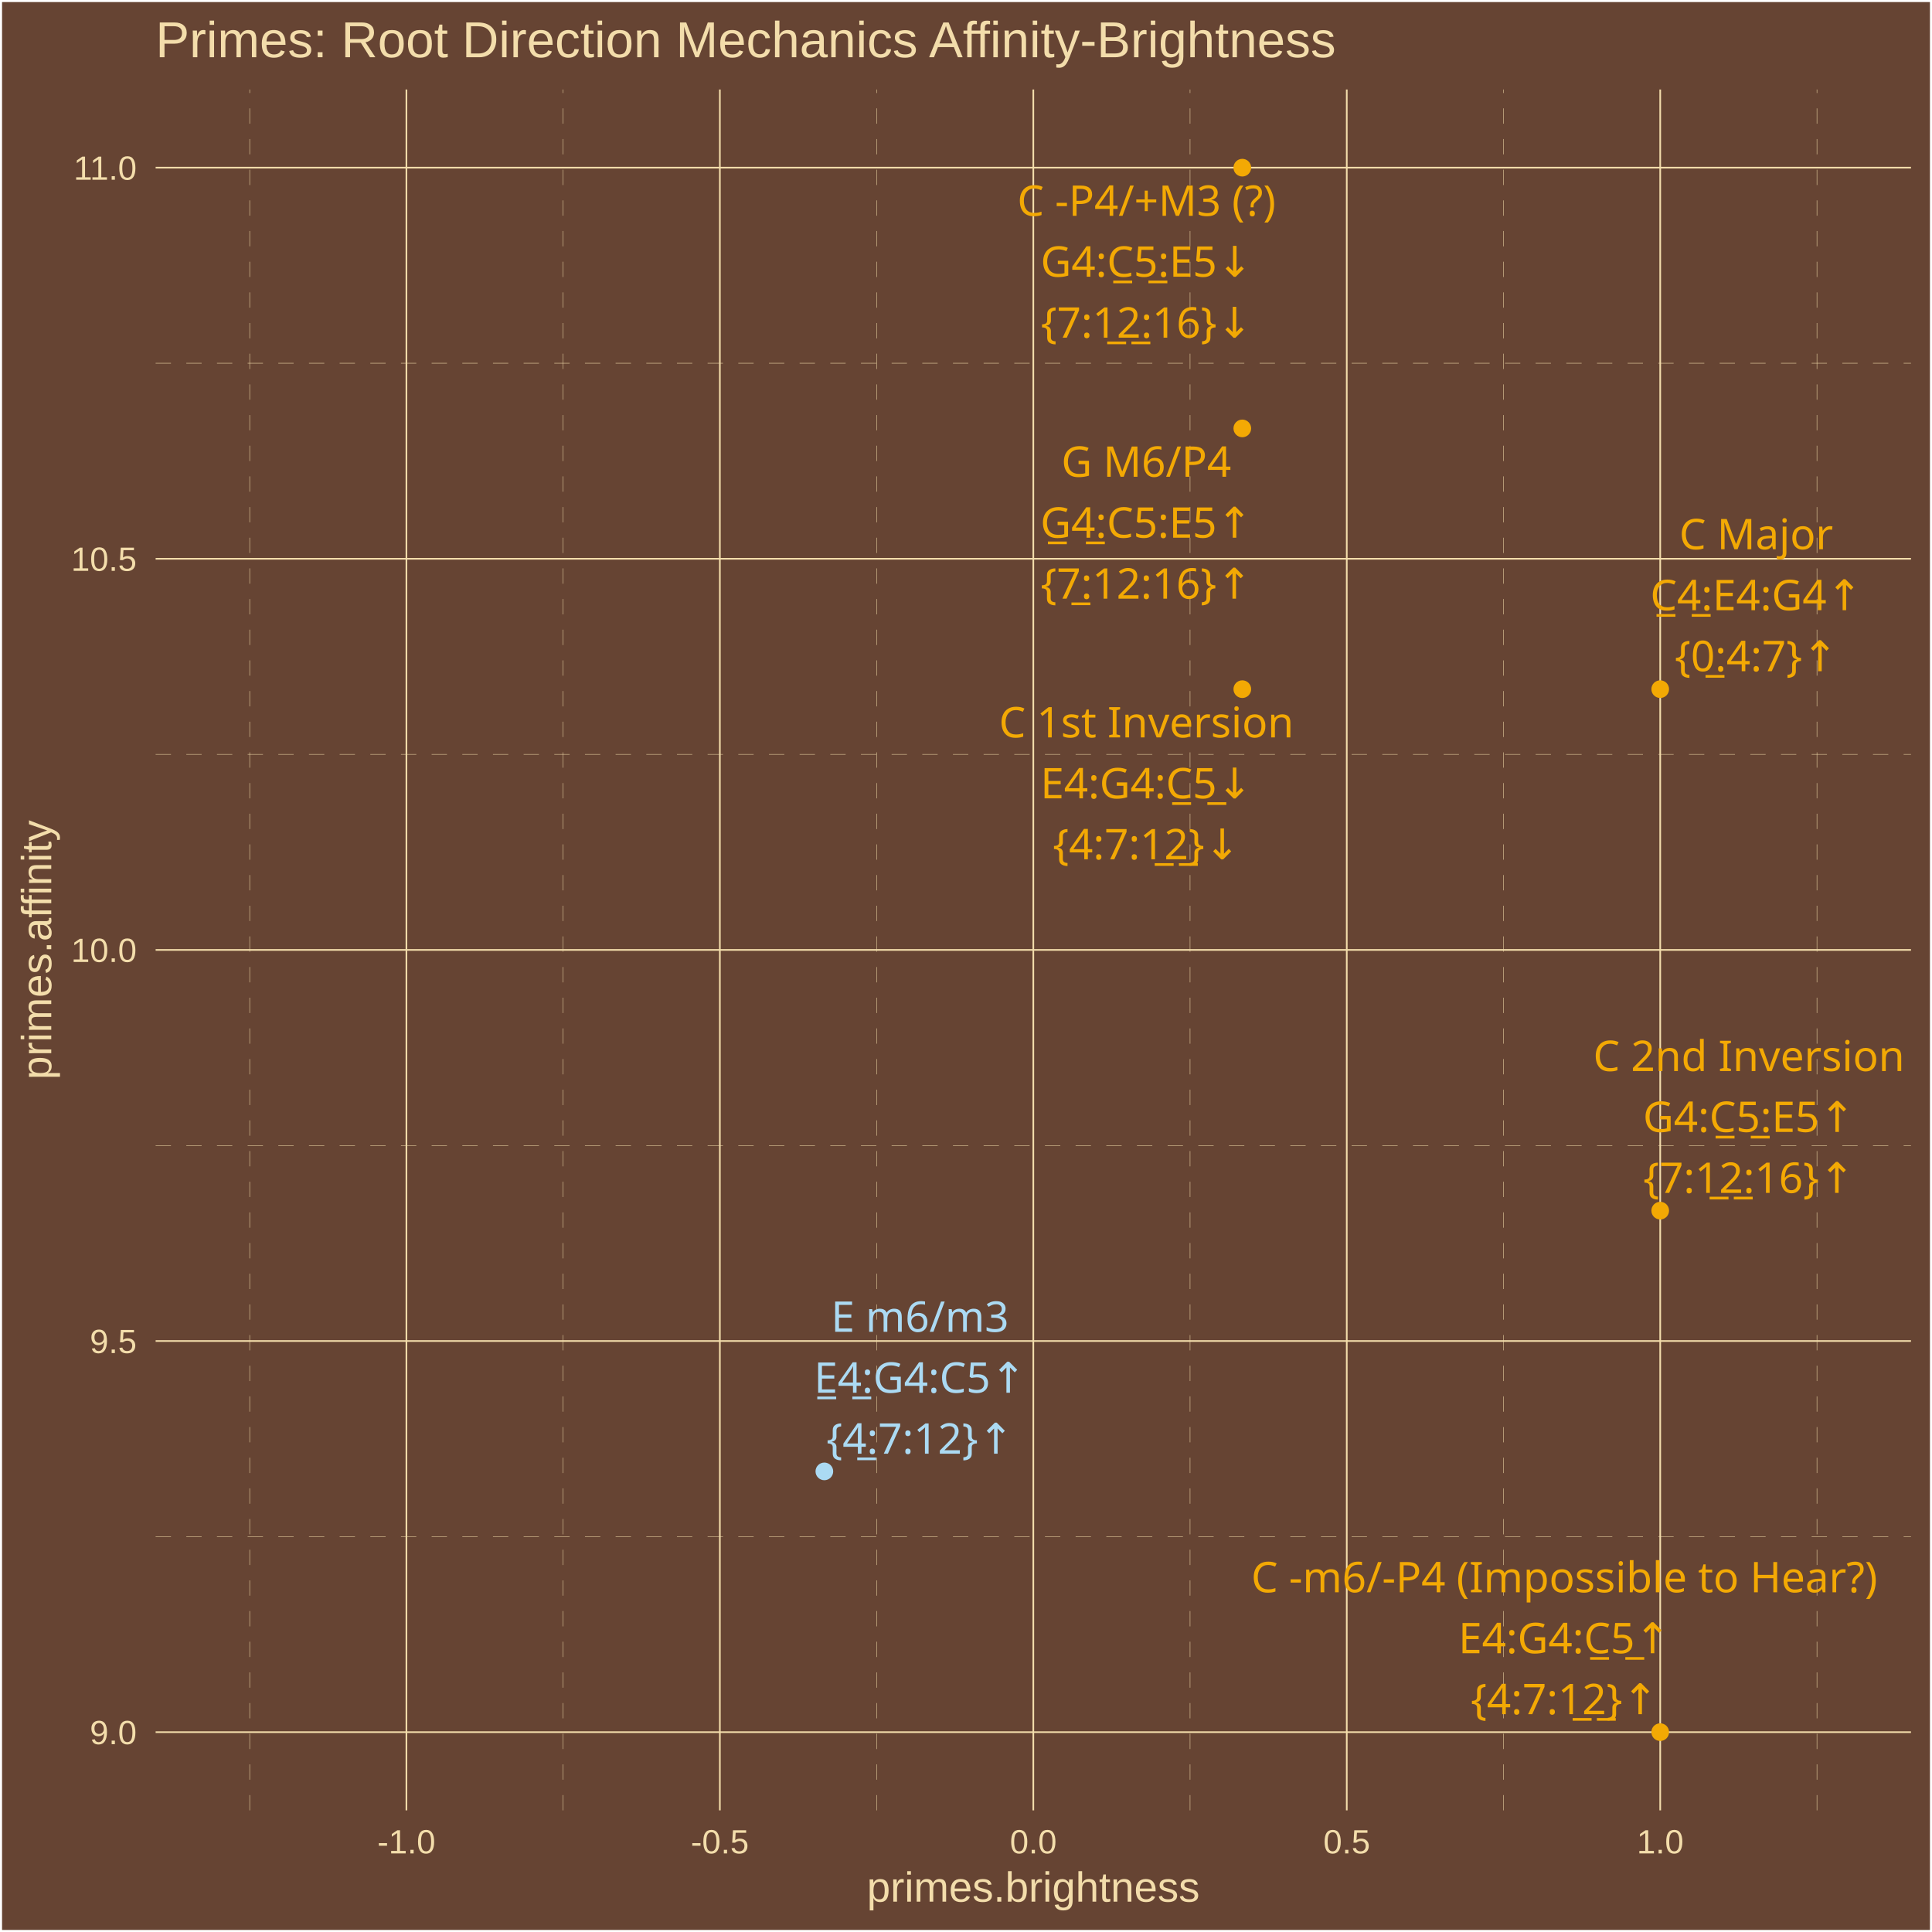
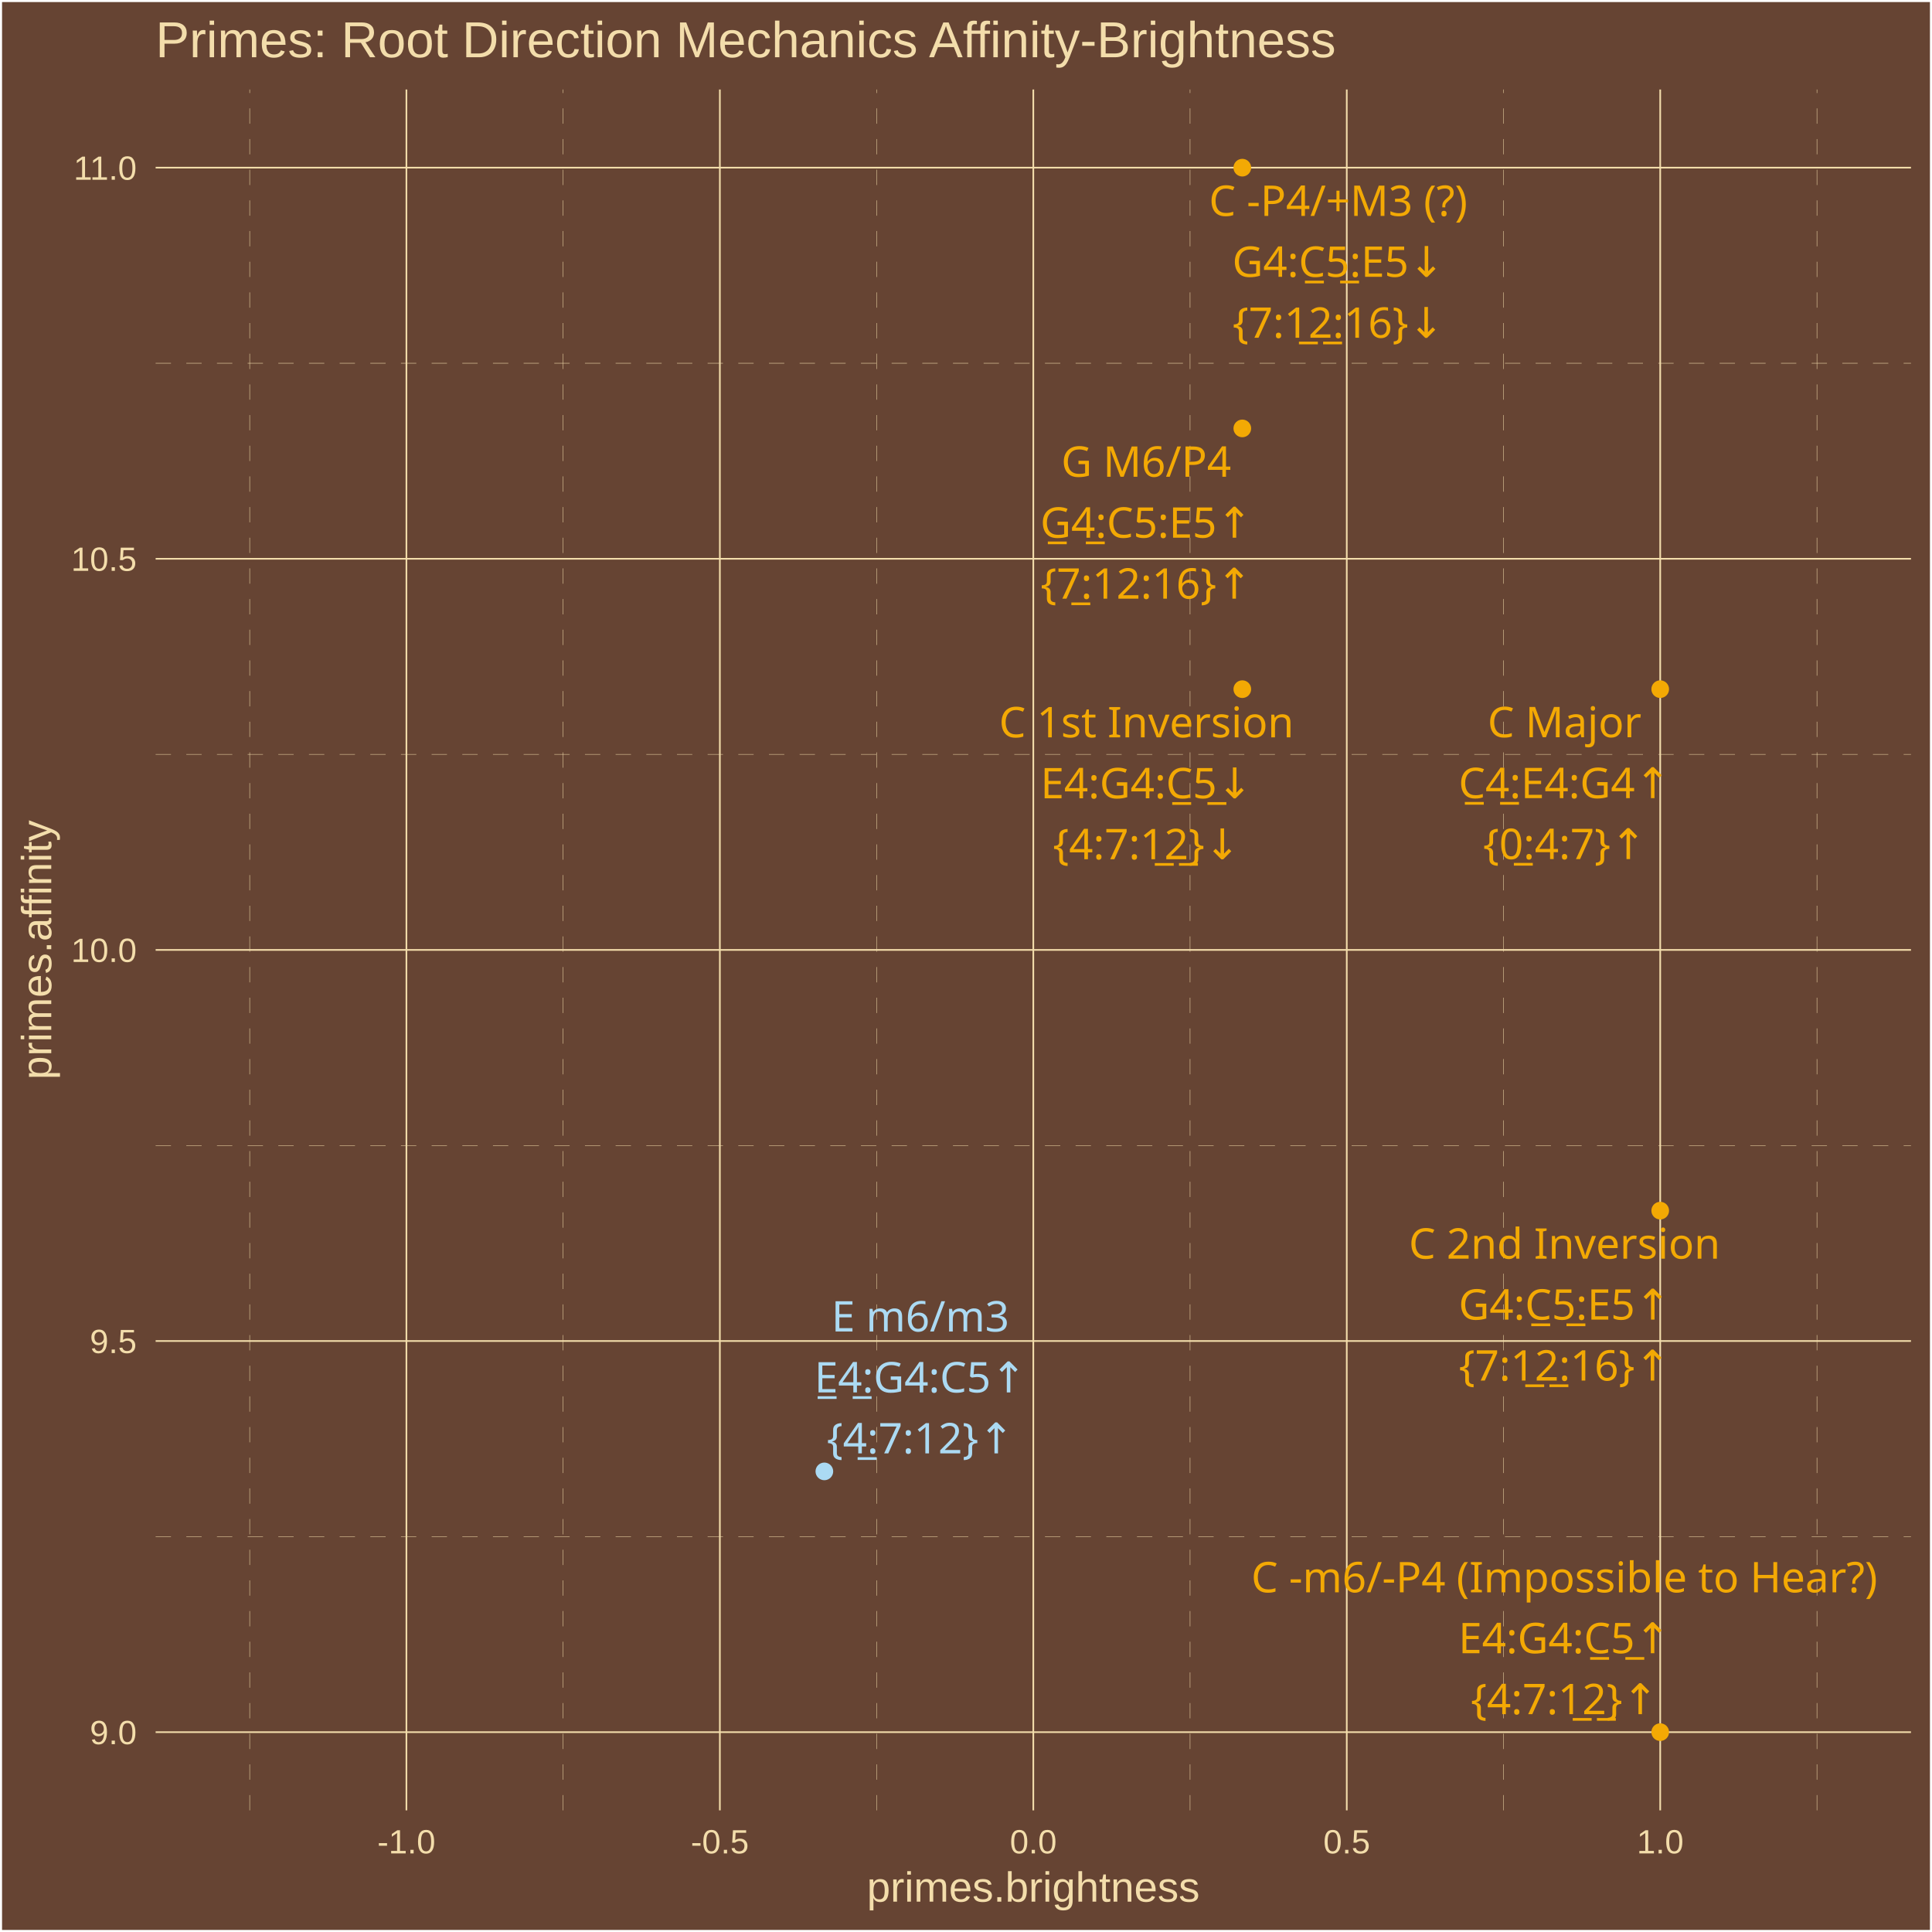
<svg xmlns="http://www.w3.org/2000/svg" class="svglite" width="504.00pt" height="504.00pt" viewBox="0 0 504.00 504.00">
  <defs>
    <style type="text/css">
    .svglite line, .svglite polyline, .svglite polygon, .svglite path, .svglite rect, .svglite circle {
      fill: none;
      stroke: #000000;
      stroke-linecap: round;
      stroke-linejoin: round;
      stroke-miterlimit: 10.00;
    }
    .svglite text {
      white-space: pre;
    }
  </style>
  </defs>
  <rect width="100%" height="100%" style="stroke: none; fill: #664433;" />
  <defs>
    <clipPath id="cpMC4wMHw1MDQuMDB8MC4wMHw1MDQuMDA=">
      <rect x="0.00" y="0.00" width="504.00" height="504.00" />
    </clipPath>
  </defs>
  <g clip-path="url(#cpMC4wMHw1MDQuMDB8MC4wMHw1MDQuMDA=)">
    <rect x="0.00" y="-0" width="504.00" height="504.00" style="stroke-width: 1.07; stroke: #FFFFFF; fill: #664433;" />
  </g>
  <defs>
    <clipPath id="cpNDAuNjB8NDk4LjUyfDIzLjM0fDQ3Mi4yNw==">
      <rect x="40.60" y="23.34" width="457.92" height="448.93" />
    </clipPath>
  </defs>
  <g clip-path="url(#cpNDAuNjB8NDk4LjUyfDIzLjM0fDQ3Mi4yNw==)">
    <rect x="40.60" y="23.34" width="457.92" height="448.93" style="stroke-width: 1.07; stroke: none; fill: #664433;" />
    <polyline points="40.60,400.85 498.52,400.85 " style="stroke-width: 0.11; stroke: #F3DDAB; stroke-dasharray: 4.00,4.00; stroke-linecap: butt;" />
    <polyline points="40.60,298.82 498.52,298.82 " style="stroke-width: 0.11; stroke: #F3DDAB; stroke-dasharray: 4.00,4.00; stroke-linecap: butt;" />
    <polyline points="40.60,196.79 498.52,196.79 " style="stroke-width: 0.11; stroke: #F3DDAB; stroke-dasharray: 4.00,4.00; stroke-linecap: butt;" />
    <polyline points="40.60,94.76 498.52,94.76 " style="stroke-width: 0.11; stroke: #F3DDAB; stroke-dasharray: 4.00,4.00; stroke-linecap: butt;" />
    <polyline points="65.14,472.27 65.14,23.34 " style="stroke-width: 0.11; stroke: #F3DDAB; stroke-dasharray: 4.00,4.00; stroke-linecap: butt;" />
    <polyline points="146.91,472.27 146.91,23.34 " style="stroke-width: 0.11; stroke: #F3DDAB; stroke-dasharray: 4.00,4.00; stroke-linecap: butt;" />
    <polyline points="228.68,472.27 228.68,23.34 " style="stroke-width: 0.11; stroke: #F3DDAB; stroke-dasharray: 4.00,4.00; stroke-linecap: butt;" />
    <polyline points="310.45,472.27 310.45,23.34 " style="stroke-width: 0.11; stroke: #F3DDAB; stroke-dasharray: 4.00,4.00; stroke-linecap: butt;" />
    <polyline points="392.22,472.27 392.22,23.34 " style="stroke-width: 0.11; stroke: #F3DDAB; stroke-dasharray: 4.00,4.00; stroke-linecap: butt;" />
    <polyline points="473.99,472.27 473.99,23.34 " style="stroke-width: 0.11; stroke: #F3DDAB; stroke-dasharray: 4.00,4.00; stroke-linecap: butt;" />
    <polyline points="40.60,451.86 498.52,451.86 " style="stroke-width: 0.43; stroke: #F3DDAB; stroke-linecap: butt;" />
    <polyline points="40.60,349.83 498.52,349.83 " style="stroke-width: 0.43; stroke: #F3DDAB; stroke-linecap: butt;" />
    <polyline points="40.60,247.80 498.52,247.80 " style="stroke-width: 0.43; stroke: #F3DDAB; stroke-linecap: butt;" />
    <polyline points="40.60,145.77 498.52,145.77 " style="stroke-width: 0.43; stroke: #F3DDAB; stroke-linecap: butt;" />
    <polyline points="40.60,43.74 498.52,43.74 " style="stroke-width: 0.43; stroke: #F3DDAB; stroke-linecap: butt;" />
    <polyline points="106.02,472.27 106.02,23.34 " style="stroke-width: 0.43; stroke: #F3DDAB; stroke-linecap: butt;" />
    <polyline points="187.79,472.27 187.79,23.34 " style="stroke-width: 0.43; stroke: #F3DDAB; stroke-linecap: butt;" />
    <polyline points="269.56,472.27 269.56,23.34 " style="stroke-width: 0.43; stroke: #F3DDAB; stroke-linecap: butt;" />
    <polyline points="351.33,472.27 351.33,23.34 " style="stroke-width: 0.43; stroke: #F3DDAB; stroke-linecap: butt;" />
    <polyline points="433.10,472.27 433.10,23.34 " style="stroke-width: 0.43; stroke: #F3DDAB; stroke-linecap: butt;" />
    <circle cx="433.10" cy="179.78" r="1.95" style="stroke-width: 0.71; stroke: #F3A904; fill: #F3A904;" />
    <circle cx="215.05" cy="383.84" r="1.95" style="stroke-width: 0.71; stroke: #ABDAF3; fill: #ABDAF3;" />
    <circle cx="324.08" cy="179.78" r="1.95" style="stroke-width: 0.71; stroke: #F3A904; fill: #F3A904;" />
    <circle cx="324.08" cy="111.76" r="1.95" style="stroke-width: 0.71; stroke: #F3A904; fill: #F3A904;" />
    <circle cx="433.10" cy="315.82" r="1.95" style="stroke-width: 0.71; stroke: #F3A904; fill: #F3A904;" />
    <circle cx="324.08" cy="43.74" r="1.95" style="stroke-width: 0.71; stroke: #F3A904; fill: #F3A904;" />
    <circle cx="433.10" cy="451.86" r="1.95" style="stroke-width: 0.71; stroke: #F3A904; fill: #F3A904;" />
-     <text x="458.13" y="143.29" text-anchor="middle" style="font-size: 11.04px;fill: #F3A904; font-family: &quot;Arial Unicode MS&quot;;" textLength="38.61px" lengthAdjust="spacingAndGlyphs">C Major</text>
-     <text x="458.13" y="159.19" text-anchor="middle" style="font-size: 11.04px;fill: #F3A904; font-family: &quot;Arial Unicode MS&quot;;" textLength="56.30px" lengthAdjust="spacingAndGlyphs">C̲4̲:E4:G4↑</text>
-     <text x="458.13" y="175.09" text-anchor="middle" style="font-size: 11.04px;fill: #F3A904; font-family: &quot;Arial Unicode MS&quot;;" textLength="39.77px" lengthAdjust="spacingAndGlyphs">{0̲:4:7}↑</text>
-     <text x="239.99" y="347.43" text-anchor="middle" style="font-size: 11.04px;fill: #ABDAF3; font-family: &quot;Arial Unicode MS&quot;;" textLength="44.14px" lengthAdjust="spacingAndGlyphs">E m6/m3</text>
-     <text x="239.99" y="363.32" text-anchor="middle" style="font-size: 11.04px;fill: #ABDAF3; font-family: &quot;Arial Unicode MS&quot;;" textLength="56.30px" lengthAdjust="spacingAndGlyphs">E̲4̲:G4:C5↑</text>
-     <text x="239.99" y="379.22" text-anchor="middle" style="font-size: 11.04px;fill: #ABDAF3; font-family: &quot;Arial Unicode MS&quot;;" textLength="45.91px" lengthAdjust="spacingAndGlyphs">{4̲:7:12}↑</text>
-     <text x="299.05" y="192.37" text-anchor="middle" style="font-size: 11.04px;fill: #F3A904; font-family: &quot;Arial Unicode MS&quot;;" textLength="73.57px" lengthAdjust="spacingAndGlyphs">C 1st Inversion</text>
-     <text x="299.05" y="208.27" text-anchor="middle" style="font-size: 11.04px;fill: #F3A904; font-family: &quot;Arial Unicode MS&quot;;" textLength="56.30px" lengthAdjust="spacingAndGlyphs">E4:G4:C̲5̲↓</text>
-     <text x="299.05" y="224.17" text-anchor="middle" style="font-size: 11.04px;fill: #F3A904; font-family: &quot;Arial Unicode MS&quot;;" textLength="45.91px" lengthAdjust="spacingAndGlyphs">{4:7:1̲2̲}↓</text>
-     <text x="299.03" y="124.38" text-anchor="middle" style="font-size: 11.04px;fill: #F3A904; font-family: &quot;Arial Unicode MS&quot;;" textLength="43.53px" lengthAdjust="spacingAndGlyphs">G M6/P4</text>
-     <text x="299.03" y="140.27" text-anchor="middle" style="font-size: 11.04px;fill: #F3A904; font-family: &quot;Arial Unicode MS&quot;;" textLength="56.30px" lengthAdjust="spacingAndGlyphs">G̲4̲:C5:E5↑</text>
-     <text x="299.03" y="156.17" text-anchor="middle" style="font-size: 11.04px;fill: #F3A904; font-family: &quot;Arial Unicode MS&quot;;" textLength="52.04px" lengthAdjust="spacingAndGlyphs">{7̲:12:16}↑</text>
-     <text x="456.23" y="279.40" text-anchor="middle" style="font-size: 11.04px;fill: #F3A904; font-family: &quot;Arial Unicode MS&quot;;" textLength="77.26px" lengthAdjust="spacingAndGlyphs">C 2nd Inversion</text>
-     <text x="456.23" y="295.29" text-anchor="middle" style="font-size: 11.04px;fill: #F3A904; font-family: &quot;Arial Unicode MS&quot;;" textLength="56.30px" lengthAdjust="spacingAndGlyphs">G4:C̲5̲:E5↑</text>
-     <text x="456.23" y="311.19" text-anchor="middle" style="font-size: 11.04px;fill: #F3A904; font-family: &quot;Arial Unicode MS&quot;;" textLength="52.04px" lengthAdjust="spacingAndGlyphs">{7:1̲2̲:16}↑</text>
-     <text x="299.09" y="56.30" text-anchor="middle" style="font-size: 11.04px;fill: #F3A904; font-family: &quot;Arial Unicode MS&quot;;" textLength="69.57px" lengthAdjust="spacingAndGlyphs">C -P4/+M3 (?)</text>
-     <text x="299.09" y="72.19" text-anchor="middle" style="font-size: 11.04px;fill: #F3A904; font-family: &quot;Arial Unicode MS&quot;;" textLength="56.30px" lengthAdjust="spacingAndGlyphs">G4:C̲5̲:E5↓</text>
-     <text x="299.09" y="88.09" text-anchor="middle" style="font-size: 11.04px;fill: #F3A904; font-family: &quot;Arial Unicode MS&quot;;" textLength="52.04px" lengthAdjust="spacingAndGlyphs">{7:1̲2̲:16}↓</text>
-     <text x="408.08" y="415.38" text-anchor="middle" style="font-size: 11.04px;fill: #F3A904; font-family: &quot;Arial Unicode MS&quot;;" textLength="158.76px" lengthAdjust="spacingAndGlyphs">C -m6/-P4 (Impossible to Hear?)</text>
-     <text x="408.08" y="431.28" text-anchor="middle" style="font-size: 11.04px;fill: #F3A904; font-family: &quot;Arial Unicode MS&quot;;" textLength="56.30px" lengthAdjust="spacingAndGlyphs">E4:G4:C̲5̲↑</text>
-     <text x="408.08" y="447.18" text-anchor="middle" style="font-size: 11.04px;fill: #F3A904; font-family: &quot;Arial Unicode MS&quot;;" textLength="45.91px" lengthAdjust="spacingAndGlyphs">{4:7:1̲2̲}↑</text>
+     <text x="408.13" y="192.32" text-anchor="middle" style="font-size: 11.04px;fill: #F3A904; font-family: &quot;Arial Unicode MS&quot;;" textLength="38.61px" lengthAdjust="spacingAndGlyphs">C Major</text>
+     <text x="408.13" y="208.21" text-anchor="middle" style="font-size: 11.04px;fill: #F3A904; font-family: &quot;Arial Unicode MS&quot;;" textLength="56.30px" lengthAdjust="spacingAndGlyphs">C̲4̲:E4:G4↑</text>
+     <text x="408.13" y="224.11" text-anchor="middle" style="font-size: 11.04px;fill: #F3A904; font-family: &quot;Arial Unicode MS&quot;;" textLength="39.77px" lengthAdjust="spacingAndGlyphs">{0̲:4:7}↑</text>
+     <text x="240.09" y="347.35" text-anchor="middle" style="font-size: 11.04px;fill: #ABDAF3; font-family: &quot;Arial Unicode MS&quot;;" textLength="44.14px" lengthAdjust="spacingAndGlyphs">E m6/m3</text>
+     <text x="240.09" y="363.24" text-anchor="middle" style="font-size: 11.04px;fill: #ABDAF3; font-family: &quot;Arial Unicode MS&quot;;" textLength="56.30px" lengthAdjust="spacingAndGlyphs">E̲4̲:G4:C5↑</text>
+     <text x="240.09" y="379.14" text-anchor="middle" style="font-size: 11.04px;fill: #ABDAF3; font-family: &quot;Arial Unicode MS&quot;;" textLength="45.91px" lengthAdjust="spacingAndGlyphs">{4̲:7:12}↑</text>
+     <text x="299.07" y="192.35" text-anchor="middle" style="font-size: 11.04px;fill: #F3A904; font-family: &quot;Arial Unicode MS&quot;;" textLength="73.57px" lengthAdjust="spacingAndGlyphs">C 1st Inversion</text>
+     <text x="299.07" y="208.25" text-anchor="middle" style="font-size: 11.04px;fill: #F3A904; font-family: &quot;Arial Unicode MS&quot;;" textLength="56.30px" lengthAdjust="spacingAndGlyphs">E4:G4:C̲5̲↓</text>
+     <text x="299.07" y="224.15" text-anchor="middle" style="font-size: 11.04px;fill: #F3A904; font-family: &quot;Arial Unicode MS&quot;;" textLength="45.91px" lengthAdjust="spacingAndGlyphs">{4:7:1̲2̲}↓</text>
+     <text x="299.01" y="124.37" text-anchor="middle" style="font-size: 11.04px;fill: #F3A904; font-family: &quot;Arial Unicode MS&quot;;" textLength="43.53px" lengthAdjust="spacingAndGlyphs">G M6/P4</text>
+     <text x="299.01" y="140.27" text-anchor="middle" style="font-size: 11.04px;fill: #F3A904; font-family: &quot;Arial Unicode MS&quot;;" textLength="56.30px" lengthAdjust="spacingAndGlyphs">G̲4̲:C5:E5↑</text>
+     <text x="299.01" y="156.17" text-anchor="middle" style="font-size: 11.04px;fill: #F3A904; font-family: &quot;Arial Unicode MS&quot;;" textLength="52.04px" lengthAdjust="spacingAndGlyphs">{7̲:12:16}↑</text>
+     <text x="408.14" y="328.35" text-anchor="middle" style="font-size: 11.04px;fill: #F3A904; font-family: &quot;Arial Unicode MS&quot;;" textLength="77.26px" lengthAdjust="spacingAndGlyphs">C 2nd Inversion</text>
+     <text x="408.14" y="344.25" text-anchor="middle" style="font-size: 11.04px;fill: #F3A904; font-family: &quot;Arial Unicode MS&quot;;" textLength="56.30px" lengthAdjust="spacingAndGlyphs">G4:C̲5̲:E5↑</text>
+     <text x="408.14" y="360.15" text-anchor="middle" style="font-size: 11.04px;fill: #F3A904; font-family: &quot;Arial Unicode MS&quot;;" textLength="52.04px" lengthAdjust="spacingAndGlyphs">{7:1̲2̲:16}↑</text>
+     <text x="349.10" y="56.32" text-anchor="middle" style="font-size: 11.04px;fill: #F3A904; font-family: &quot;Arial Unicode MS&quot;;" textLength="69.57px" lengthAdjust="spacingAndGlyphs">C -P4/+M3 (?)</text>
+     <text x="349.10" y="72.22" text-anchor="middle" style="font-size: 11.04px;fill: #F3A904; font-family: &quot;Arial Unicode MS&quot;;" textLength="56.30px" lengthAdjust="spacingAndGlyphs">G4:C̲5̲:E5↓</text>
+     <text x="349.10" y="88.12" text-anchor="middle" style="font-size: 11.04px;fill: #F3A904; font-family: &quot;Arial Unicode MS&quot;;" textLength="52.04px" lengthAdjust="spacingAndGlyphs">{7:1̲2̲:16}↓</text>
+     <text x="408.09" y="415.39" text-anchor="middle" style="font-size: 11.04px;fill: #F3A904; font-family: &quot;Arial Unicode MS&quot;;" textLength="158.76px" lengthAdjust="spacingAndGlyphs">C -m6/-P4 (Impossible to Hear?)</text>
+     <text x="408.09" y="431.28" text-anchor="middle" style="font-size: 11.04px;fill: #F3A904; font-family: &quot;Arial Unicode MS&quot;;" textLength="56.30px" lengthAdjust="spacingAndGlyphs">E4:G4:C̲5̲↑</text>
+     <text x="408.09" y="447.18" text-anchor="middle" style="font-size: 11.04px;fill: #F3A904; font-family: &quot;Arial Unicode MS&quot;;" textLength="45.91px" lengthAdjust="spacingAndGlyphs">{4:7:1̲2̲}↑</text>
  </g>
  <g clip-path="url(#cpMC4wMHw1MDQuMDB8MC4wMHw1MDQuMDA=)">
    <text x="35.67" y="455.01" text-anchor="end" style="font-size: 8.80px;fill: #F3DDAB; font-family: &quot;Arial&quot;;" textLength="12.23px" lengthAdjust="spacingAndGlyphs">9.0</text>
    <text x="35.67" y="352.98" text-anchor="end" style="font-size: 8.80px;fill: #F3DDAB; font-family: &quot;Arial&quot;;" textLength="12.23px" lengthAdjust="spacingAndGlyphs">9.5</text>
    <text x="35.67" y="250.95" text-anchor="end" style="font-size: 8.80px;fill: #F3DDAB; font-family: &quot;Arial&quot;;" textLength="17.13px" lengthAdjust="spacingAndGlyphs">10.0</text>
    <text x="35.67" y="148.92" text-anchor="end" style="font-size: 8.80px;fill: #F3DDAB; font-family: &quot;Arial&quot;;" textLength="17.13px" lengthAdjust="spacingAndGlyphs">10.5</text>
    <text x="35.67" y="46.90" text-anchor="end" style="font-size: 8.80px;fill: #F3DDAB; font-family: &quot;Arial&quot;;" textLength="17.13px" lengthAdjust="spacingAndGlyphs">11.0</text>
    <text x="106.02" y="483.50" text-anchor="middle" style="font-size: 8.80px;fill: #F3DDAB; font-family: &quot;Arial&quot;;" textLength="15.16px" lengthAdjust="spacingAndGlyphs">-1.0</text>
    <text x="187.79" y="483.50" text-anchor="middle" style="font-size: 8.80px;fill: #F3DDAB; font-family: &quot;Arial&quot;;" textLength="15.16px" lengthAdjust="spacingAndGlyphs">-0.5</text>
    <text x="269.56" y="483.50" text-anchor="middle" style="font-size: 8.80px;fill: #F3DDAB; font-family: &quot;Arial&quot;;" textLength="12.23px" lengthAdjust="spacingAndGlyphs">0.0</text>
    <text x="351.33" y="483.50" text-anchor="middle" style="font-size: 8.80px;fill: #F3DDAB; font-family: &quot;Arial&quot;;" textLength="12.23px" lengthAdjust="spacingAndGlyphs">0.5</text>
    <text x="433.10" y="483.50" text-anchor="middle" style="font-size: 8.80px;fill: #F3DDAB; font-family: &quot;Arial&quot;;" textLength="12.23px" lengthAdjust="spacingAndGlyphs">1.0</text>
    <text x="269.56" y="496.09" text-anchor="middle" style="font-size: 11.00px;fill: #F3DDAB; font-family: &quot;Arial&quot;;" textLength="86.82px" lengthAdjust="spacingAndGlyphs">primes.brightness</text>
    <text transform="translate(13.37,247.80) rotate(-90)" text-anchor="middle" style="font-size: 11.00px;fill: #F3DDAB; font-family: &quot;Arial&quot;;" textLength="67.85px" lengthAdjust="spacingAndGlyphs">primes.affinity</text>
    <text x="40.60" y="14.94" style="font-size: 13.20px;fill: #F3DDAB; font-family: &quot;Arial&quot;;" textLength="308.63px" lengthAdjust="spacingAndGlyphs">Primes: Root Direction Mechanics Affinity-Brightness</text>
  </g>
</svg>
